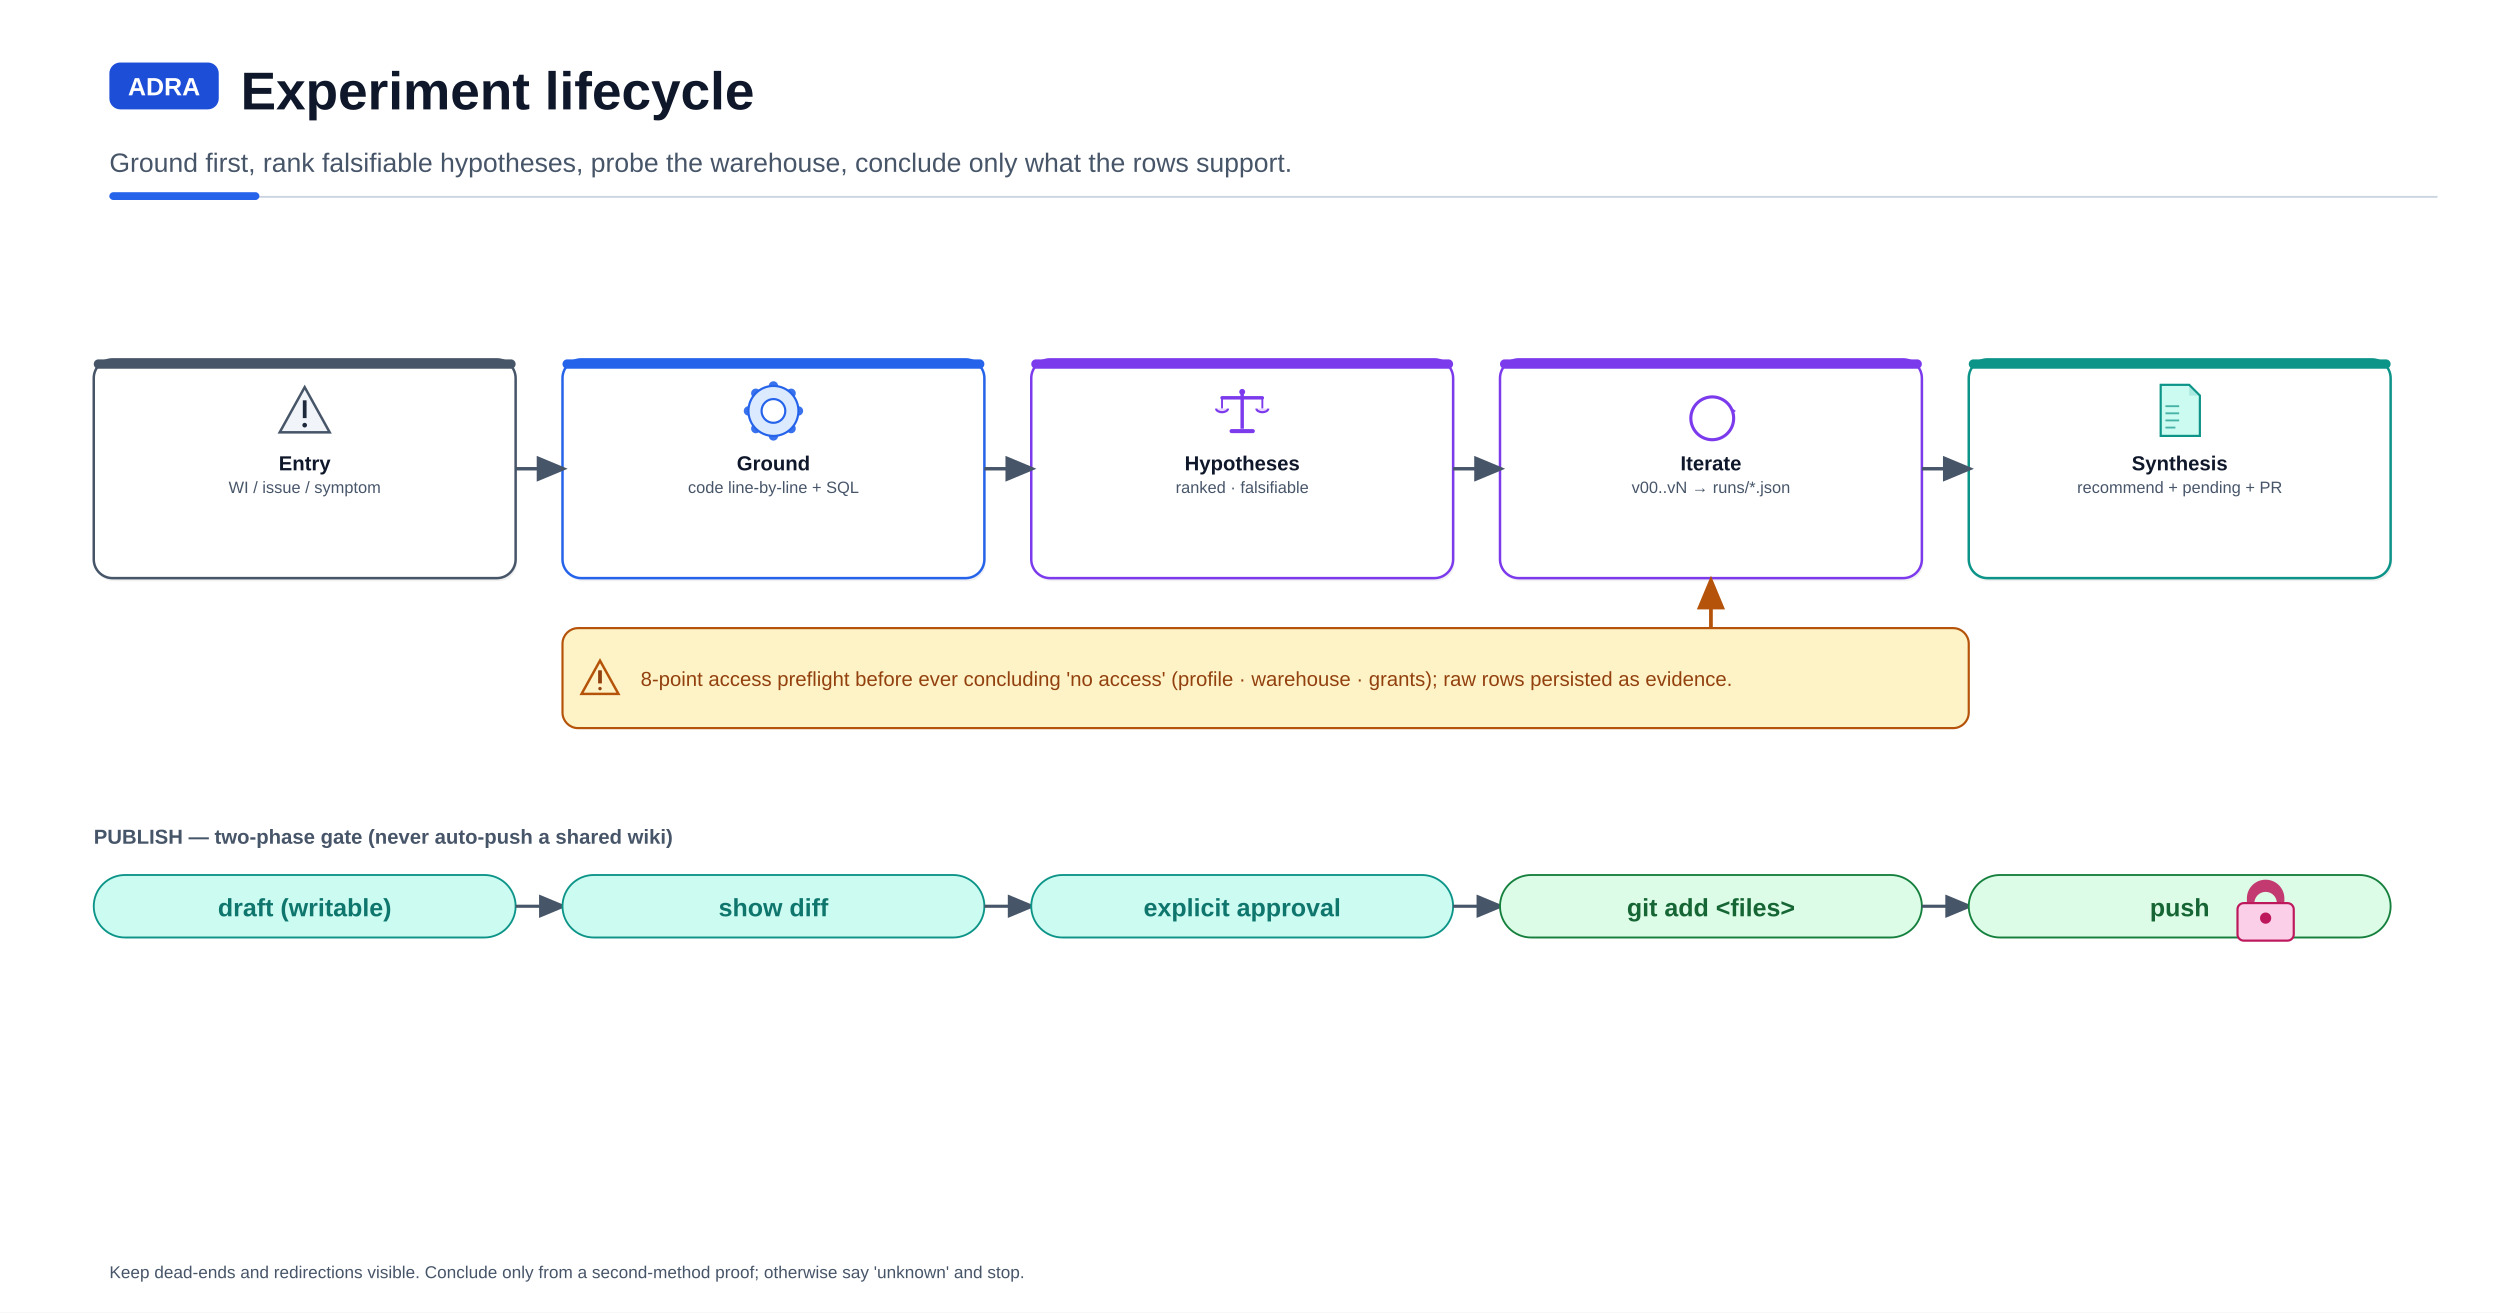
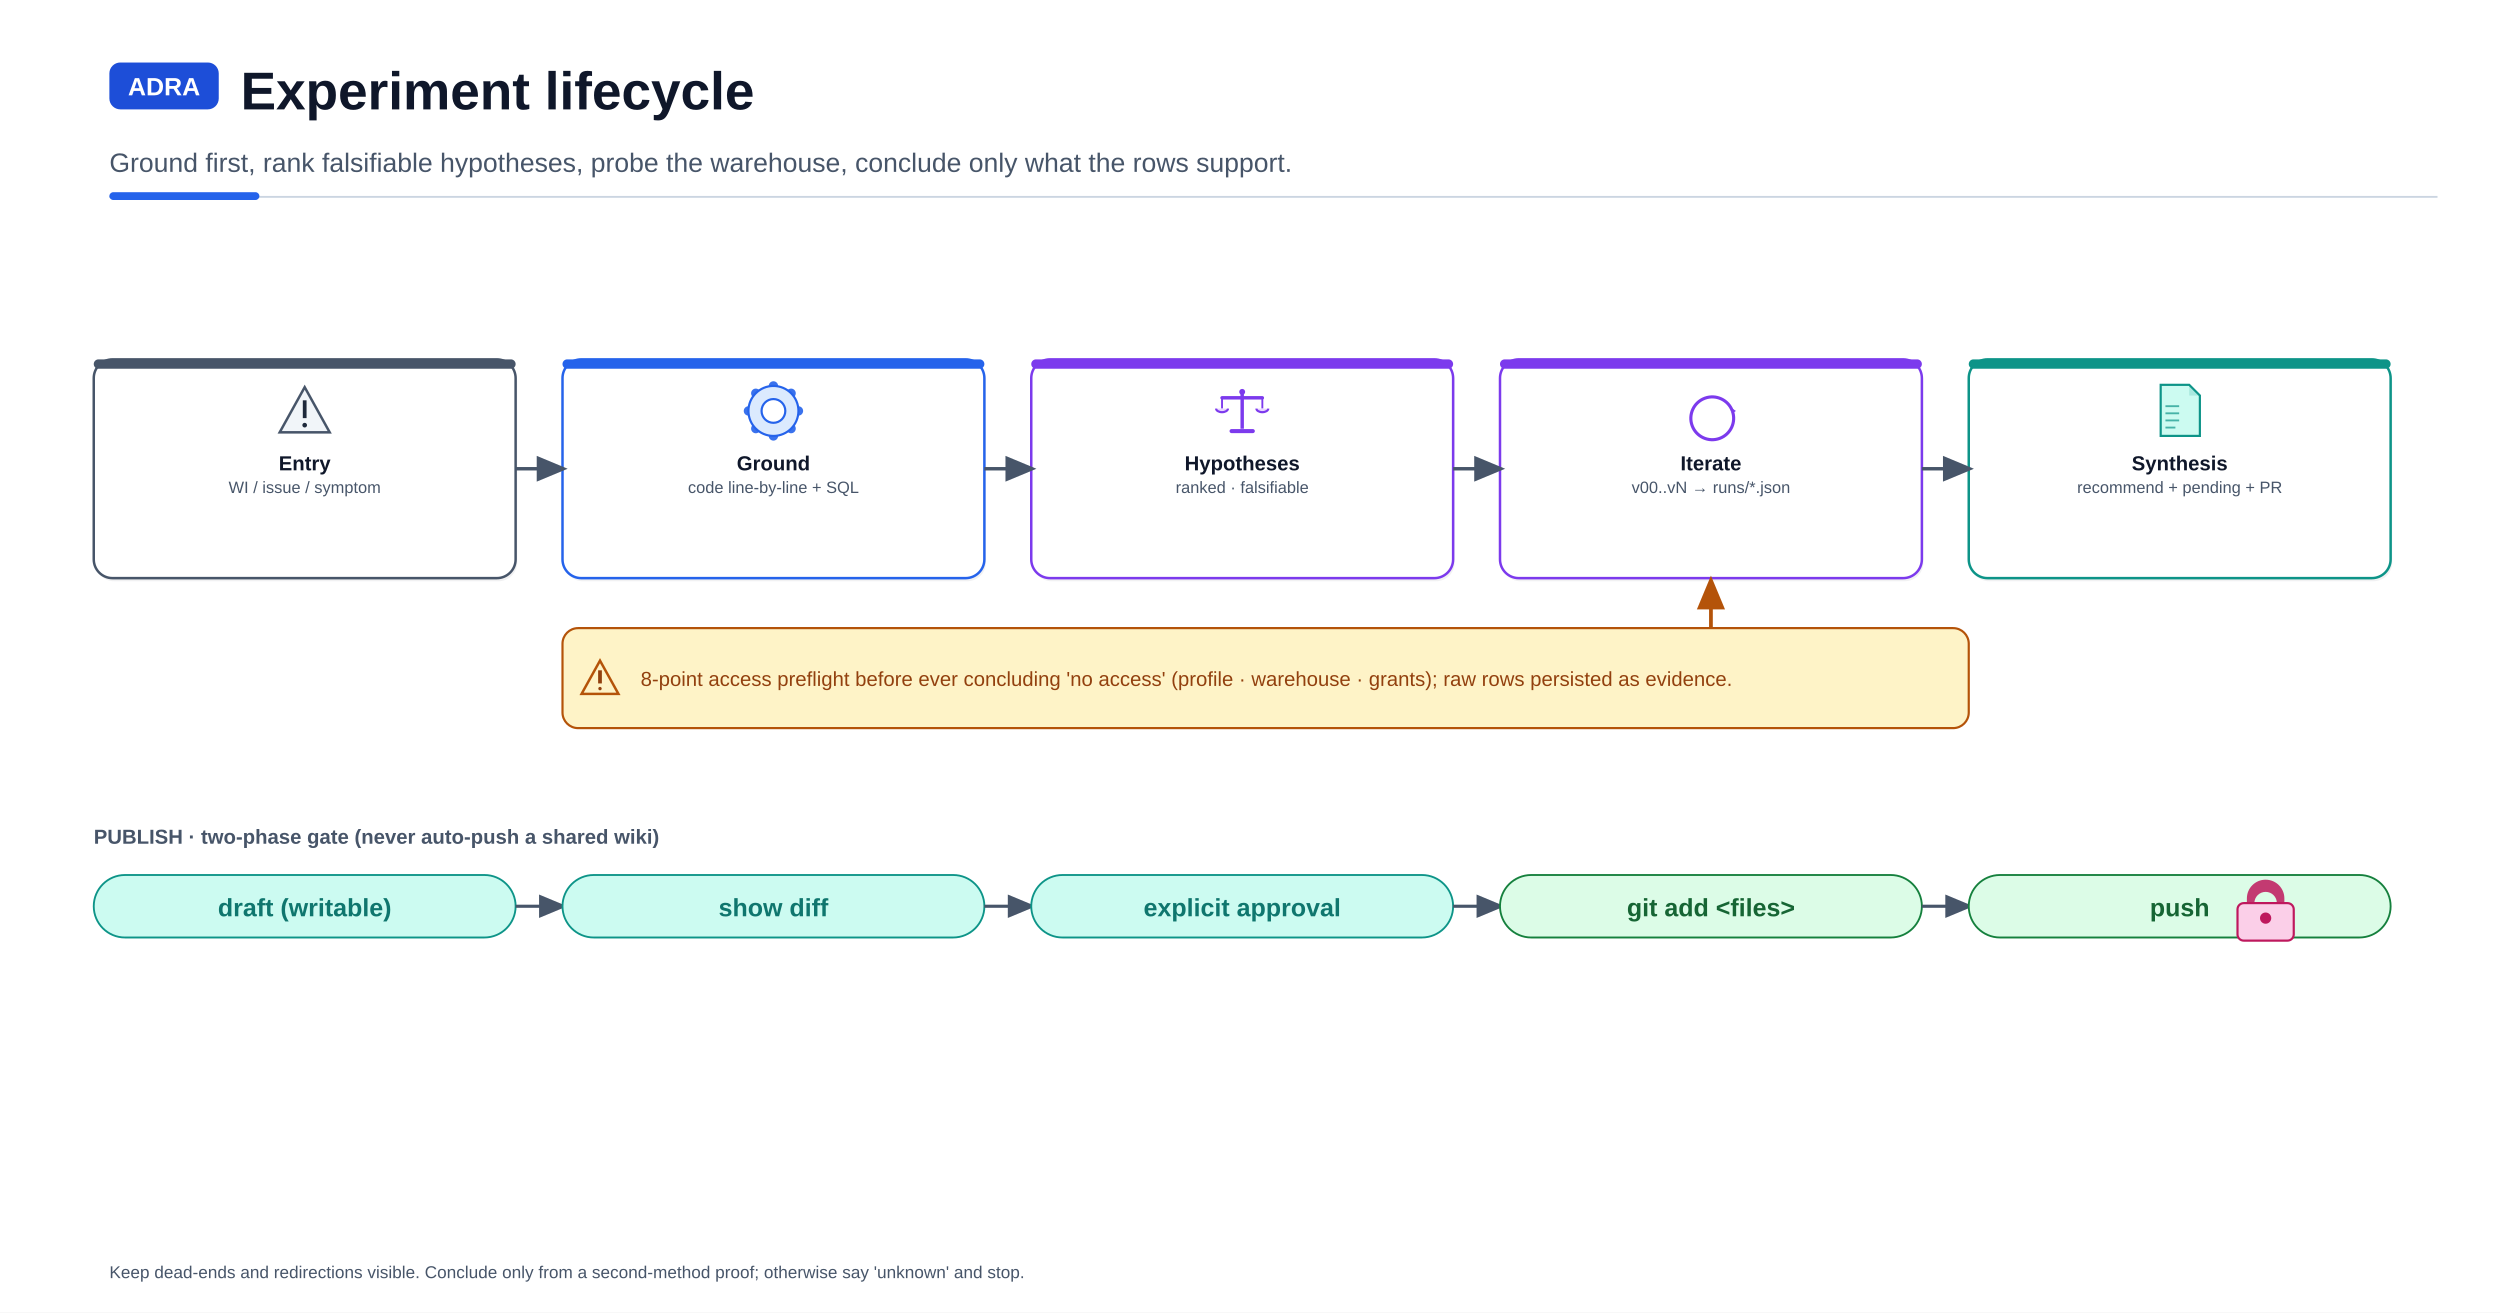
<svg xmlns="http://www.w3.org/2000/svg" width="1600" height="840" viewBox="0 0 1600 840">
  <defs>
    <filter id="shadow" x="-4%" y="-4%" width="108%" height="112%">
      <feDropShadow dx="1" dy="2" stdDeviation="3" flood-color="#0f172a" flood-opacity="0.10" />
    </filter>
    <marker id="arrow_blue" viewBox="0 0 12 12" refX="10" refY="6" markerWidth="9" markerHeight="9" orient="auto">
      <path d="M 0 1 L 12 6 L 0 11 z" fill="#2563EB" />
    </marker>
    <marker id="arrow_teal" viewBox="0 0 12 12" refX="10" refY="6" markerWidth="9" markerHeight="9" orient="auto">
      <path d="M 0 1 L 12 6 L 0 11 z" fill="#0D9488" />
    </marker>
    <marker id="arrow_orange" viewBox="0 0 12 12" refX="10" refY="6" markerWidth="9" markerHeight="9" orient="auto">
      <path d="M 0 1 L 12 6 L 0 11 z" fill="#C25E18" />
    </marker>
    <marker id="arrow_rose" viewBox="0 0 12 12" refX="10" refY="6" markerWidth="9" markerHeight="9" orient="auto">
      <path d="M 0 1 L 12 6 L 0 11 z" fill="#BE185D" />
    </marker>
    <marker id="arrow_amber" viewBox="0 0 12 12" refX="10" refY="6" markerWidth="9" markerHeight="9" orient="auto">
      <path d="M 0 1 L 12 6 L 0 11 z" fill="#B45309" />
    </marker>
    <marker id="arrow_violet" viewBox="0 0 12 12" refX="10" refY="6" markerWidth="9" markerHeight="9" orient="auto">
      <path d="M 0 1 L 12 6 L 0 11 z" fill="#7C3AED" />
    </marker>
    <marker id="arrow_slate" viewBox="0 0 12 12" refX="10" refY="6" markerWidth="9" markerHeight="9" orient="auto">
      <path d="M 0 1 L 12 6 L 0 11 z" fill="#475569" />
    </marker>
    <marker id="arrow_green" viewBox="0 0 12 12" refX="10" refY="6" markerWidth="9" markerHeight="9" orient="auto">
      <path d="M 0 1 L 12 6 L 0 11 z" fill="#15803D" />
    </marker>
    <marker id="arrow_bronze" viewBox="0 0 12 12" refX="10" refY="6" markerWidth="9" markerHeight="9" orient="auto">
      <path d="M 0 1 L 12 6 L 0 11 z" fill="#B45309" />
    </marker>
    <marker id="arrow_silver" viewBox="0 0 12 12" refX="10" refY="6" markerWidth="9" markerHeight="9" orient="auto">
      <path d="M 0 1 L 12 6 L 0 11 z" fill="#475569" />
    </marker>
    <marker id="arrow_gold" viewBox="0 0 12 12" refX="10" refY="6" markerWidth="9" markerHeight="9" orient="auto">
      <path d="M 0 1 L 12 6 L 0 11 z" fill="#A16207" />
    </marker>
  </defs>
  <rect x="0" y="0" width="1600" height="840" fill="#FFFFFF" />
  <rect x="70" y="40" width="70" height="30" rx="7" fill="#1D4ED8" />
  <text x="105" y="61" font-family="Calibri, Segoe UI, Arial" font-size="16" font-weight="700" fill="#FFFFFF" text-anchor="middle">ADRA</text>
  <text x="154" y="70" font-family="Calibri, Segoe UI, Arial" font-size="34" font-weight="700" fill="#0F172A">Experiment lifecycle</text>
  <text x="70" y="110" font-family="Calibri, Segoe UI, Arial" font-size="17" fill="#475569">Ground first, rank falsifiable hypotheses, probe the warehouse, conclude only what the rows support.</text>
  <line x1="70" y1="126" x2="1560" y2="126" stroke="#CBD5E1" stroke-width="1.2" />
  <rect x="70" y="123" width="96" height="5" rx="2.5" fill="#2563EB" />
  <rect x="61" y="232" width="270" height="140" rx="12" fill="#0F172A" opacity="0.06" />
  <rect x="60" y="230" width="270" height="140" rx="12" fill="#FFFFFF" stroke="#475569" stroke-width="1.6" />
  <rect x="60" y="230" width="270" height="6" rx="3" fill="#475569" />
  <path d="M 195.0,247.8 L 211.0,276.7 L 179.0,276.7 z" fill="#F1F5F9" stroke="#475569" stroke-width="1.6" />
  <line x1="195.0" y1="256.2" x2="195.0" y2="267.6" stroke="#1E293B" stroke-width="2.4" />
  <circle cx="195.0" cy="272.1" r="1.5" fill="#1E293B" />
  <text x="195.0" y="301.0" font-family="Calibri, Segoe UI, Arial" font-size="13" font-weight="700" fill="#0F172A" text-anchor="middle">Entry</text>
  <text x="195.0" y="315.5" font-family="Calibri, Segoe UI, Arial" font-size="10.5" fill="#475569" text-anchor="middle">WI / issue / symptom</text>
  <rect x="361" y="232" width="270" height="140" rx="12" fill="#0F172A" opacity="0.06" />
  <rect x="360" y="230" width="270" height="140" rx="12" fill="#FFFFFF" stroke="#2563EB" stroke-width="1.6" />
  <rect x="360" y="230" width="270" height="6" rx="3" fill="#2563EB" />
  <circle cx="511.0" cy="263.0" r="3.0" fill="#2563EB" opacity="0.9" />
  <circle cx="506.3" cy="274.3" r="3.0" fill="#2563EB" opacity="0.9" />
  <circle cx="495.0" cy="279.0" r="3.0" fill="#2563EB" opacity="0.9" />
  <circle cx="483.7" cy="274.3" r="3.0" fill="#2563EB" opacity="0.9" />
  <circle cx="479.0" cy="263.0" r="3.0" fill="#2563EB" opacity="0.9" />
  <circle cx="483.7" cy="251.7" r="3.0" fill="#2563EB" opacity="0.9" />
  <circle cx="495.0" cy="247.0" r="3.0" fill="#2563EB" opacity="0.9" />
  <circle cx="506.3" cy="251.7" r="3.0" fill="#2563EB" opacity="0.9" />
  <circle cx="495.0" cy="263.0" r="16.0" fill="#DBEAFE" stroke="#2563EB" stroke-width="1.4" />
  <circle cx="495.0" cy="263.0" r="7.6" fill="#FFFFFF" stroke="#2563EB" stroke-width="1.4" />
  <text x="495.0" y="301.0" font-family="Calibri, Segoe UI, Arial" font-size="13" font-weight="700" fill="#0F172A" text-anchor="middle">Ground</text>
  <text x="495.0" y="315.5" font-family="Calibri, Segoe UI, Arial" font-size="10.5" fill="#475569" text-anchor="middle">code line-by-line + SQL</text>
  <rect x="661" y="232" width="270" height="140" rx="12" fill="#0F172A" opacity="0.06" />
  <rect x="660" y="230" width="270" height="140" rx="12" fill="#FFFFFF" stroke="#7C3AED" stroke-width="1.6" />
  <rect x="660" y="230" width="270" height="6" rx="3" fill="#7C3AED" />
  <line x1="795.0" y1="250.8" x2="795.0" y2="274.4" stroke="#7C3AED" stroke-width="2.2" />
  <line x1="788.2" y1="275.9" x2="801.8" y2="275.9" stroke="#7C3AED" stroke-width="2.6" stroke-linecap="round" />
  <line x1="782.1" y1="254.6" x2="807.9" y2="254.6" stroke="#7C3AED" stroke-width="2.2" stroke-linecap="round" />
  <circle cx="795.0" cy="250.8" r="1.9" fill="#7C3AED" />
  <line x1="782.1" y1="254.6" x2="782.1" y2="261.5" stroke="#7C3AED" stroke-width="1.2" />
  <path d="M 778.3,261.5 A 3.8,2.3 0 0 0 785.9,261.5" fill="#E9D5FF" stroke="#7C3AED" stroke-width="1.4" />
  <line x1="807.9" y1="254.6" x2="807.9" y2="261.5" stroke="#7C3AED" stroke-width="1.2" />
  <path d="M 804.1,261.5 A 3.8,2.3 0 0 0 811.7,261.5" fill="#E9D5FF" stroke="#7C3AED" stroke-width="1.4" />
  <text x="795.0" y="301.0" font-family="Calibri, Segoe UI, Arial" font-size="13" font-weight="700" fill="#0F172A" text-anchor="middle">Hypotheses</text>
  <text x="795.0" y="315.5" font-family="Calibri, Segoe UI, Arial" font-size="10.5" fill="#475569" text-anchor="middle">ranked · falsifiable</text>
  <rect x="961" y="232" width="270" height="140" rx="12" fill="#0F172A" opacity="0.06" />
  <rect x="960" y="230" width="270" height="140" rx="12" fill="#FFFFFF" stroke="#7C3AED" stroke-width="1.6" />
  <rect x="960" y="230" width="270" height="6" rx="3" fill="#7C3AED" />
  <path d="M 1108.7,263.0 a 13.7,13.7 0 1 1 -0.014,-0.038" fill="none" stroke="#7C3AED" stroke-width="2.0" />
  <path d="M 1108.7,261.5 L 1111.0,263.0 L 1108.7,264.5 z" fill="#7C3AED" />
  <text x="1095.0" y="301.0" font-family="Calibri, Segoe UI, Arial" font-size="13" font-weight="700" fill="#0F172A" text-anchor="middle">Iterate</text>
  <text x="1095.0" y="315.5" font-family="Calibri, Segoe UI, Arial" font-size="10.5" fill="#475569" text-anchor="middle">v00..vN → runs/*.json</text>
  <rect x="1261" y="232" width="270" height="140" rx="12" fill="#0F172A" opacity="0.06" />
  <rect x="1260" y="230" width="270" height="140" rx="12" fill="#FFFFFF" stroke="#0D9488" stroke-width="1.6" />
  <rect x="1260" y="230" width="270" height="6" rx="3" fill="#0D9488" />
  <path d="M 1382.84,246.28 L 1401.08,246.28 L 1407.92,253.12 L 1407.92,278.96 L 1382.84,278.96 z" fill="#CCFBF1" stroke="#0D9488" stroke-width="1.4" />
  <path d="M 1401.08,246.28 L 1401.08,253.12 L 1407.92,253.12 z" fill="#0D9488" opacity="0.18" />
  <line x1="1385.88" y1="259.96" x2="1394.658" y2="259.96" stroke="#0D9488" stroke-width="1.2" opacity="0.7" />
  <line x1="1385.88" y1="264.52" x2="1394.658" y2="264.52" stroke="#0D9488" stroke-width="1.2" opacity="0.7" />
  <line x1="1385.88" y1="269.08" x2="1394.658" y2="269.08" stroke="#0D9488" stroke-width="1.2" opacity="0.7" />
  <line x1="1385.88" y1="273.64" x2="1392.264" y2="273.64" stroke="#0D9488" stroke-width="1.2" opacity="0.7" />
  <text x="1395.0" y="301.0" font-family="Calibri, Segoe UI, Arial" font-size="13" font-weight="700" fill="#0F172A" text-anchor="middle">Synthesis</text>
  <text x="1395.0" y="315.5" font-family="Calibri, Segoe UI, Arial" font-size="10.5" fill="#475569" text-anchor="middle">recommend + pending + PR</text>
  <line x1="330" y1="300" x2="360" y2="300" stroke="#475569" stroke-width="2.2" marker-end="url(#arrow_slate)" />
  <line x1="630" y1="300" x2="660" y2="300" stroke="#475569" stroke-width="2.2" marker-end="url(#arrow_slate)" />
  <line x1="930" y1="300" x2="960" y2="300" stroke="#475569" stroke-width="2.2" marker-end="url(#arrow_slate)" />
  <line x1="1230" y1="300" x2="1260" y2="300" stroke="#475569" stroke-width="2.2" marker-end="url(#arrow_slate)" />
  <rect x="360" y="402" width="900" height="64" rx="10" fill="#FEF3C7" stroke="#B45309" stroke-width="1.4" />
  <path d="M 384.0,422.8 L 395.8,444.1 L 372.2,444.1 z" fill="#FEF3C7" stroke="#B45309" stroke-width="1.6" />
  <line x1="384.0" y1="429.0" x2="384.0" y2="437.4" stroke="#92400E" stroke-width="2.4" />
  <circle cx="384.0" cy="440.7" r="1.1" fill="#92400E" />
  <text x="410" y="439.0" font-family="Calibri, Segoe UI, Arial" font-size="13" fill="#92400E">8-point access preflight before ever concluding 'no access' (profile · warehouse · grants); raw rows persisted as evidence.</text>
  <line x1="1095" y1="402" x2="1095" y2="372" stroke="#B45309" stroke-width="2.4" marker-end="url(#arrow_amber)" />
-   <text x="60" y="540" font-family="Calibri, Segoe UI, Arial" font-size="13" font-weight="700" fill="#475569" text-anchor="start">PUBLISH — two-phase gate (never auto-push a shared wiki)</text>
+   <text x="60" y="540" font-family="Calibri, Segoe UI, Arial" font-size="13" font-weight="700" fill="#475569" text-anchor="start">PUBLISH · two-phase gate (never auto-push a shared wiki)</text>
  <rect x="60" y="560" width="270" height="40" rx="20.0" fill="#CCFBF1" stroke="#0D9488" stroke-width="1.2" />
  <text x="195.0" y="586.4" font-family="Calibri, Segoe UI, Arial" font-size="16" font-weight="700" fill="#0F766E" text-anchor="middle">draft (writable)</text>
  <line x1="330" y1="580" x2="360" y2="580" stroke="#475569" stroke-width="2.0" marker-end="url(#arrow_slate)" />
  <rect x="360" y="560" width="270" height="40" rx="20.0" fill="#CCFBF1" stroke="#0D9488" stroke-width="1.2" />
  <text x="495.0" y="586.4" font-family="Calibri, Segoe UI, Arial" font-size="16" font-weight="700" fill="#0F766E" text-anchor="middle">show diff</text>
  <line x1="630" y1="580" x2="660" y2="580" stroke="#475569" stroke-width="2.0" marker-end="url(#arrow_slate)" />
  <rect x="660" y="560" width="270" height="40" rx="20.0" fill="#CCFBF1" stroke="#0D9488" stroke-width="1.2" />
  <text x="795.0" y="586.4" font-family="Calibri, Segoe UI, Arial" font-size="16" font-weight="700" fill="#0F766E" text-anchor="middle">explicit approval</text>
  <line x1="930" y1="580" x2="960" y2="580" stroke="#475569" stroke-width="2.0" marker-end="url(#arrow_slate)" />
  <rect x="960" y="560" width="270" height="40" rx="20.0" fill="#DCFCE7" stroke="#15803D" stroke-width="1.2" />
  <text x="1095.0" y="586.4" font-family="Calibri, Segoe UI, Arial" font-size="16" font-weight="700" fill="#166534" text-anchor="middle">git add &lt;files&gt;</text>
  <line x1="1230" y1="580" x2="1260" y2="580" stroke="#475569" stroke-width="2.0" marker-end="url(#arrow_slate)" />
  <rect x="1260" y="560" width="270" height="40" rx="20.0" fill="#DCFCE7" stroke="#15803D" stroke-width="1.2" />
  <text x="1395.0" y="586.4" font-family="Calibri, Segoe UI, Arial" font-size="16" font-weight="700" fill="#166534" text-anchor="middle">push</text>
  <path d="M 1438.0,575.0 a 12.0,12.0 0 0 1 24.0,0 L 1462.0,581.0 L 1457.2,581.0 L 1457.2,578.0 a 7.2,7.2 0 0 0 -14.4,0 L 1442.8,581.0 L 1438.0,581.0 z" fill="#BE185D" opacity="0.85" />
  <rect x="1432.0" y="578.0" width="36.0" height="24.0" rx="4" fill="#FBCFE8" stroke="#BE185D" stroke-width="1.4" />
  <circle cx="1450.0" cy="587.6" r="3.6" fill="#BE185D" />
  <text x="70" y="818" font-family="Calibri, Segoe UI, Arial" font-size="11" fill="#475569">Keep dead-ends and redirections visible. Conclude only from a second-method proof; otherwise say 'unknown' and stop.</text>
</svg>
